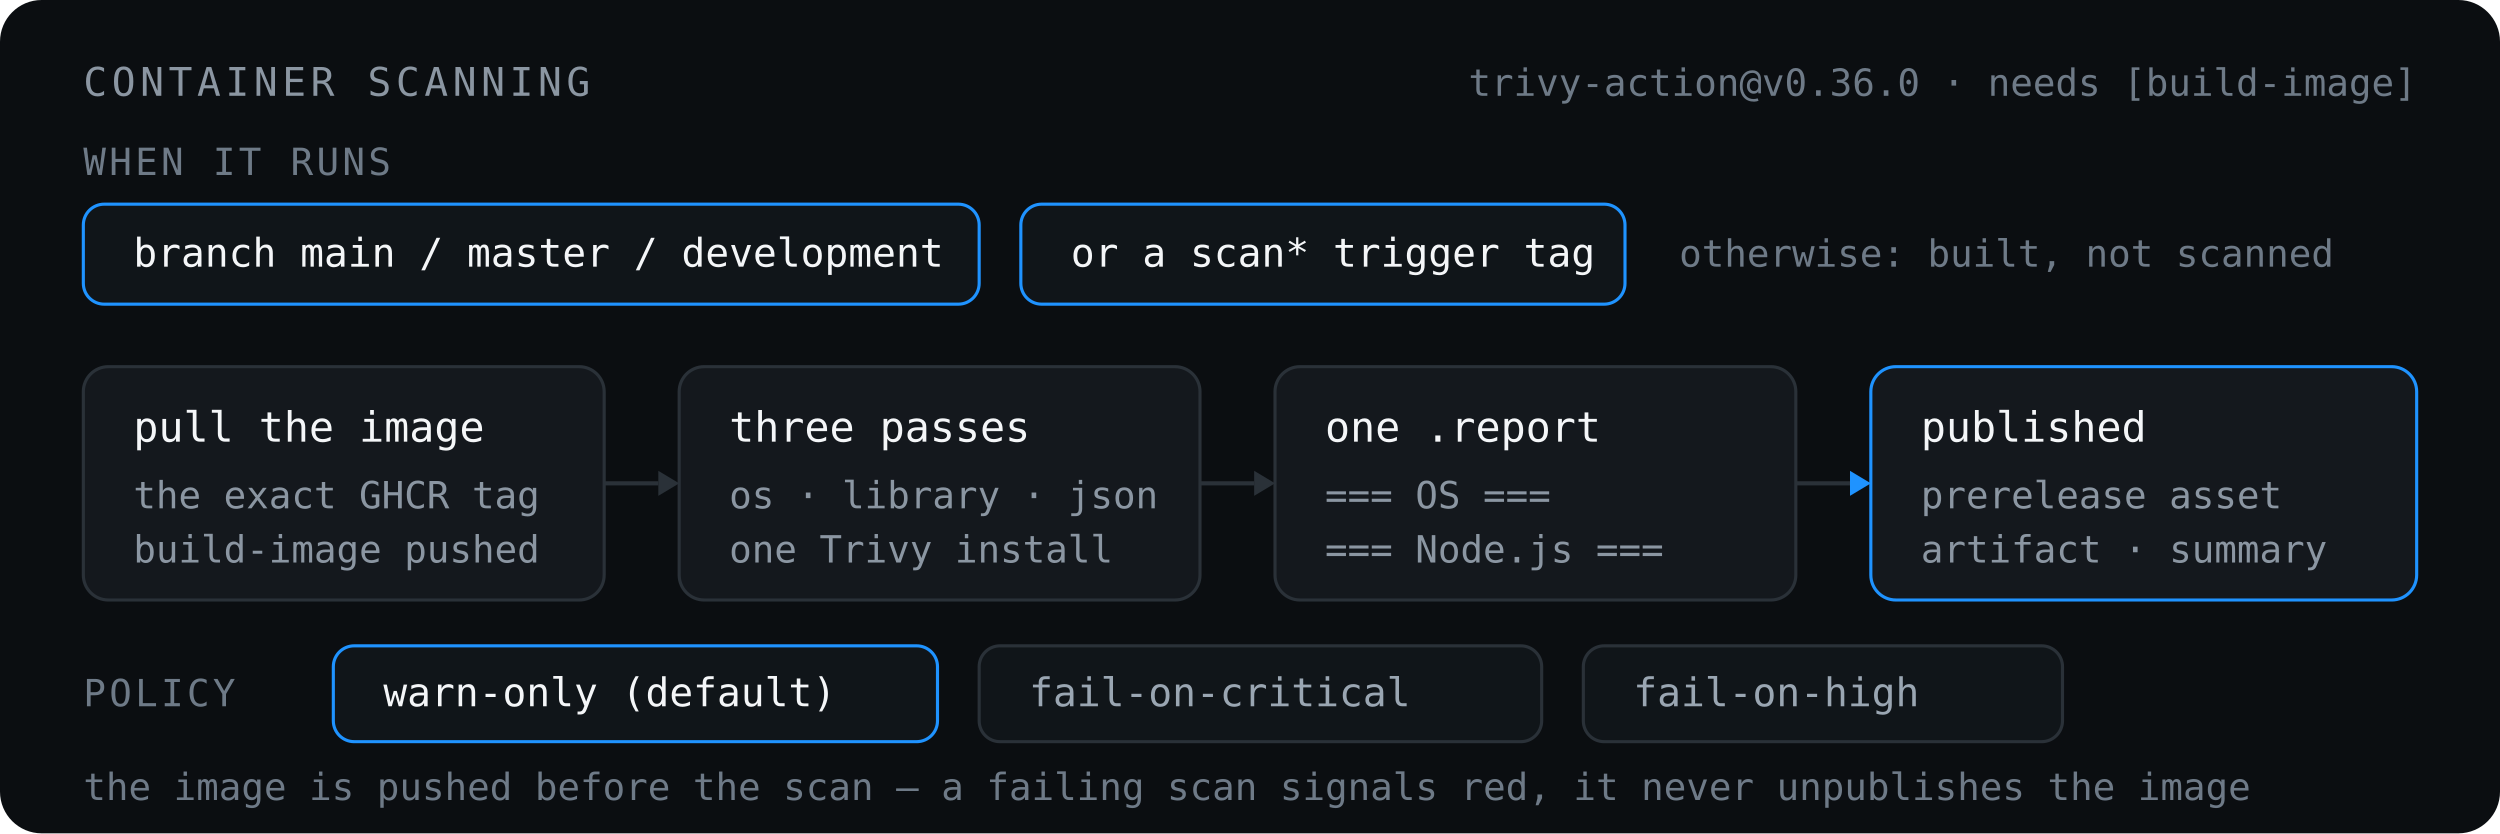
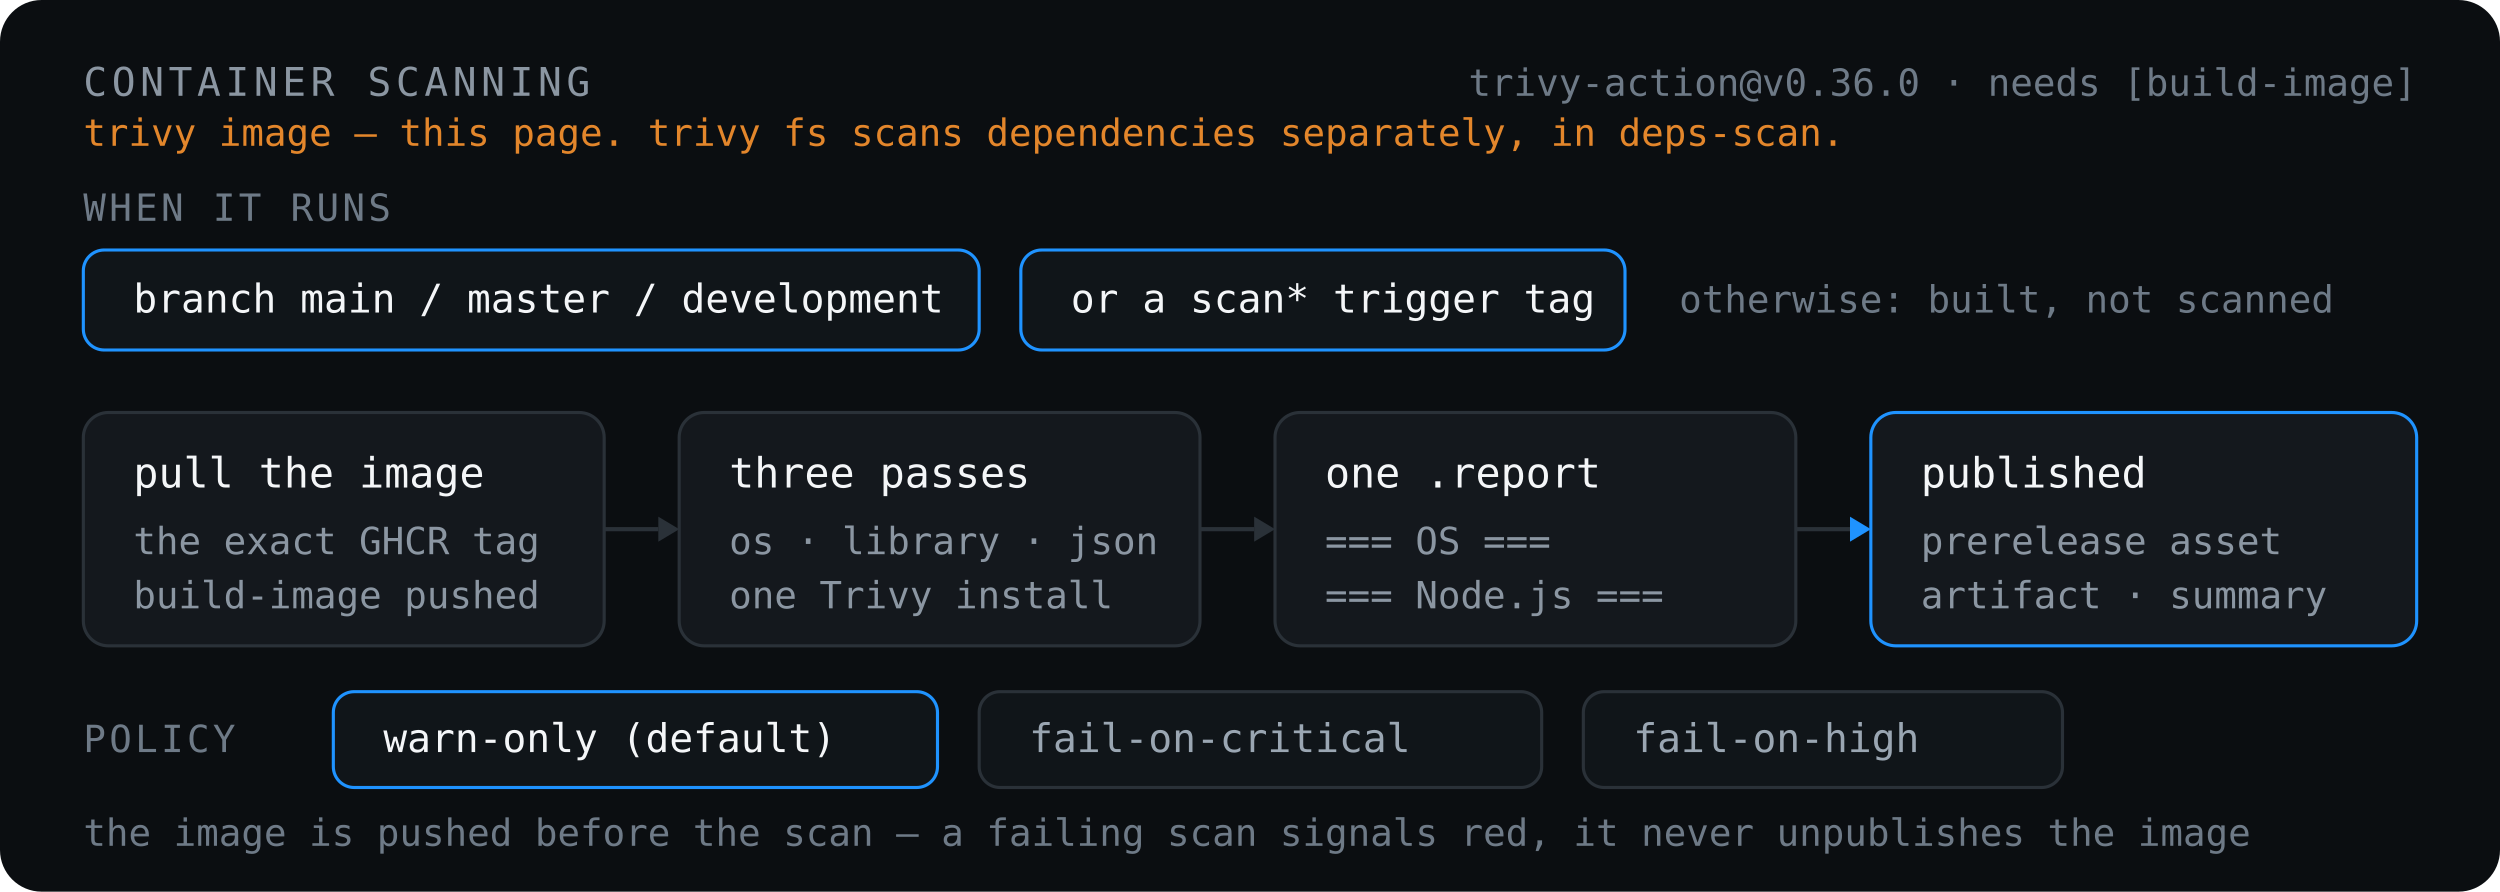
- <svg xmlns="http://www.w3.org/2000/svg" width="1200" height="400" viewBox="0 0 1200 400" role="img" aria-labelledby="scTitle scDesc">
-   <rect width="1200" height="400" rx="20" fill="#0B0E11" />
+ <svg xmlns="http://www.w3.org/2000/svg" width="1200" height="428" viewBox="0 0 1200 428" role="img" aria-labelledby="scTitle scDesc">
+   <rect width="1200" height="428" rx="20" fill="#0B0E11" />
  <text x="40" y="46" font-family="ui-monospace,SFMono-Regular,Menlo,monospace" font-size="19" letter-spacing="2.2" fill="#8B96A2">CONTAINER SCANNING</text>
  <text x="1160" y="46" text-anchor="end" font-family="ui-monospace,SFMono-Regular,Menlo,monospace" font-size="18" fill="#6E7A87">trivy-action@v0.36.0 · needs [build-image]</text>
+   <text x="40" y="70" font-family="ui-monospace,SFMono-Regular,Menlo,monospace" font-size="18" fill="#E3862B">trivy image — this page. trivy fs scans dependencies separately, in deps-scan.</text>
  <g font-family="ui-monospace,SFMono-Regular,Menlo,monospace">
-     <text x="40" y="84" font-size="18" letter-spacing="1.6" fill="#6E7A87">WHEN IT RUNS</text>
+     <text x="40" y="106" font-size="18" letter-spacing="1.6" fill="#6E7A87">WHEN IT RUNS</text>
    <g id="sc-when">
-       <rect x="40" y="98" width="430" height="48" rx="10" fill="#101519" stroke="#1F93FF" stroke-width="1.5" />
-       <text x="64" y="128" font-size="19" fill="#F4F6F8">branch main / master / development</text>
-       <rect x="490" y="98" width="290" height="48" rx="10" fill="#101519" stroke="#1F93FF" stroke-width="1.5" />
-       <text x="514" y="128" font-size="19" fill="#F4F6F8">or a scan* trigger tag</text>
-       <text x="806" y="128" font-size="18" fill="#6E7A87">otherwise: built, not scanned</text>
+       <rect x="40" y="120" width="430" height="48" rx="10" fill="#101519" stroke="#1F93FF" stroke-width="1.5" />
+       <text x="64" y="150" font-size="19" fill="#F4F6F8">branch main / master / development</text>
+       <rect x="490" y="120" width="290" height="48" rx="10" fill="#101519" stroke="#1F93FF" stroke-width="1.5" />
+       <text x="514" y="150" font-size="19" fill="#F4F6F8">or a scan* trigger tag</text>
+       <text x="806" y="150" font-size="18" fill="#6E7A87">otherwise: built, not scanned</text>
    </g>
    <g id="sc-flow-1">
-       <rect x="40" y="176" width="250" height="112" rx="12" fill="#14181D" stroke="#2A3138" stroke-width="1.5" />
-       <text x="64" y="212" font-size="20" fill="#F4F6F8">pull the image</text>
-       <text x="64" y="244" font-size="18" fill="#8B96A2">the exact GHCR tag</text>
-       <text x="64" y="270" font-size="18" fill="#8B96A2">build-image pushed</text>
+       <rect x="40" y="198" width="250" height="112" rx="12" fill="#14181D" stroke="#2A3138" stroke-width="1.5" />
+       <text x="64" y="234" font-size="20" fill="#F4F6F8">pull the image</text>
+       <text x="64" y="266" font-size="18" fill="#8B96A2">the exact GHCR tag</text>
+       <text x="64" y="292" font-size="18" fill="#8B96A2">build-image pushed</text>
    </g>
    <g id="sc-flow-2">
-       <rect x="326" y="176" width="250" height="112" rx="12" fill="#14181D" stroke="#2A3138" stroke-width="1.5" />
-       <text x="350" y="212" font-size="20" fill="#F4F6F8">three passes</text>
-       <text x="350" y="244" font-size="18" fill="#8B96A2">os · library · json</text>
-       <text x="350" y="270" font-size="18" fill="#8B96A2">one Trivy install</text>
+       <rect x="326" y="198" width="250" height="112" rx="12" fill="#14181D" stroke="#2A3138" stroke-width="1.5" />
+       <text x="350" y="234" font-size="20" fill="#F4F6F8">three passes</text>
+       <text x="350" y="266" font-size="18" fill="#8B96A2">os · library · json</text>
+       <text x="350" y="292" font-size="18" fill="#8B96A2">one Trivy install</text>
    </g>
    <g id="sc-flow-3">
-       <rect x="612" y="176" width="250" height="112" rx="12" fill="#14181D" stroke="#2A3138" stroke-width="1.5" />
-       <text x="636" y="212" font-size="20" fill="#F4F6F8">one .report</text>
-       <text x="636" y="244" font-size="18" fill="#8B96A2">=== OS ===</text>
-       <text x="636" y="270" font-size="18" fill="#8B96A2">=== Node.js ===</text>
+       <rect x="612" y="198" width="250" height="112" rx="12" fill="#14181D" stroke="#2A3138" stroke-width="1.5" />
+       <text x="636" y="234" font-size="20" fill="#F4F6F8">one .report</text>
+       <text x="636" y="266" font-size="18" fill="#8B96A2">=== OS ===</text>
+       <text x="636" y="292" font-size="18" fill="#8B96A2">=== Node.js ===</text>
    </g>
    <g id="sc-flow-4">
-       <rect x="898" y="176" width="262" height="112" rx="12" fill="#14181D" stroke="#1F93FF" stroke-width="1.5" />
-       <text x="922" y="212" font-size="20" fill="#F4F6F8">published</text>
-       <text x="922" y="244" font-size="18" fill="#8B96A2">prerelease asset</text>
-       <text x="922" y="270" font-size="18" fill="#8B96A2">artifact · summary</text>
+       <rect x="898" y="198" width="262" height="112" rx="12" fill="#14181D" stroke="#1F93FF" stroke-width="1.5" />
+       <text x="922" y="234" font-size="20" fill="#F4F6F8">published</text>
+       <text x="922" y="266" font-size="18" fill="#8B96A2">prerelease asset</text>
+       <text x="922" y="292" font-size="18" fill="#8B96A2">artifact · summary</text>
    </g>
-     <text x="40" y="339" font-size="18" letter-spacing="1.6" fill="#6E7A87">POLICY</text>
+     <text x="40" y="361" font-size="18" letter-spacing="1.6" fill="#6E7A87">POLICY</text>
    <g id="sc-policy">
-       <rect x="160" y="310" width="290" height="46" rx="10" fill="#101519" stroke="#1F93FF" stroke-width="1.5" />
-       <text x="184" y="339" font-size="19" fill="#F4F6F8">warn-only (default)</text>
-       <rect x="470" y="310" width="270" height="46" rx="10" fill="#101519" stroke="#2A3138" stroke-width="1.5" />
-       <text x="494" y="339" font-size="19" fill="#9AA6B2">fail-on-critical</text>
-       <rect x="760" y="310" width="230" height="46" rx="10" fill="#101519" stroke="#2A3138" stroke-width="1.5" />
-       <text x="784" y="339" font-size="19" fill="#9AA6B2">fail-on-high</text>
+       <rect x="160" y="332" width="290" height="46" rx="10" fill="#101519" stroke="#1F93FF" stroke-width="1.5" />
+       <text x="184" y="361" font-size="19" fill="#F4F6F8">warn-only (default)</text>
+       <rect x="470" y="332" width="270" height="46" rx="10" fill="#101519" stroke="#2A3138" stroke-width="1.5" />
+       <text x="494" y="361" font-size="19" fill="#9AA6B2">fail-on-critical</text>
+       <rect x="760" y="332" width="230" height="46" rx="10" fill="#101519" stroke="#2A3138" stroke-width="1.5" />
+       <text x="784" y="361" font-size="19" fill="#9AA6B2">fail-on-high</text>
    </g>
  </g>
  <g id="sc-conns">
    <g fill="none" stroke="#2A3138" stroke-width="2">
-       <path d="M290 232 L 316 232" />
-       <path d="M576 232 L 602 232" />
-       <path d="M862 232 L 888 232" />
+       <path d="M290 254 L 316 254" />
+       <path d="M576 254 L 602 254" />
+       <path d="M862 254 L 888 254" />
    </g>
    <g fill="#2A3138">
-       <path d="M326 232 l -10 -6 v 12 z" />
-       <path d="M612 232 l -10 -6 v 12 z" />
+       <path d="M326 254 l -10 -6 v 12 z" />
+       <path d="M612 254 l -10 -6 v 12 z" />
    </g>
-     <path d="M898 232 l -10 -6 v 12 z" fill="#1F93FF" />
+     <path d="M898 254 l -10 -6 v 12 z" fill="#1F93FF" />
  </g>
-   <text x="40" y="384" font-family="ui-monospace,SFMono-Regular,Menlo,monospace" font-size="18" fill="#6E7A87">the image is pushed before the scan — a failing scan signals red, it never unpublishes the image</text>
+   <text x="40" y="406" font-family="ui-monospace,SFMono-Regular,Menlo,monospace" font-size="18" fill="#6E7A87">the image is pushed before the scan — a failing scan signals red, it never unpublishes the image</text>
</svg>
